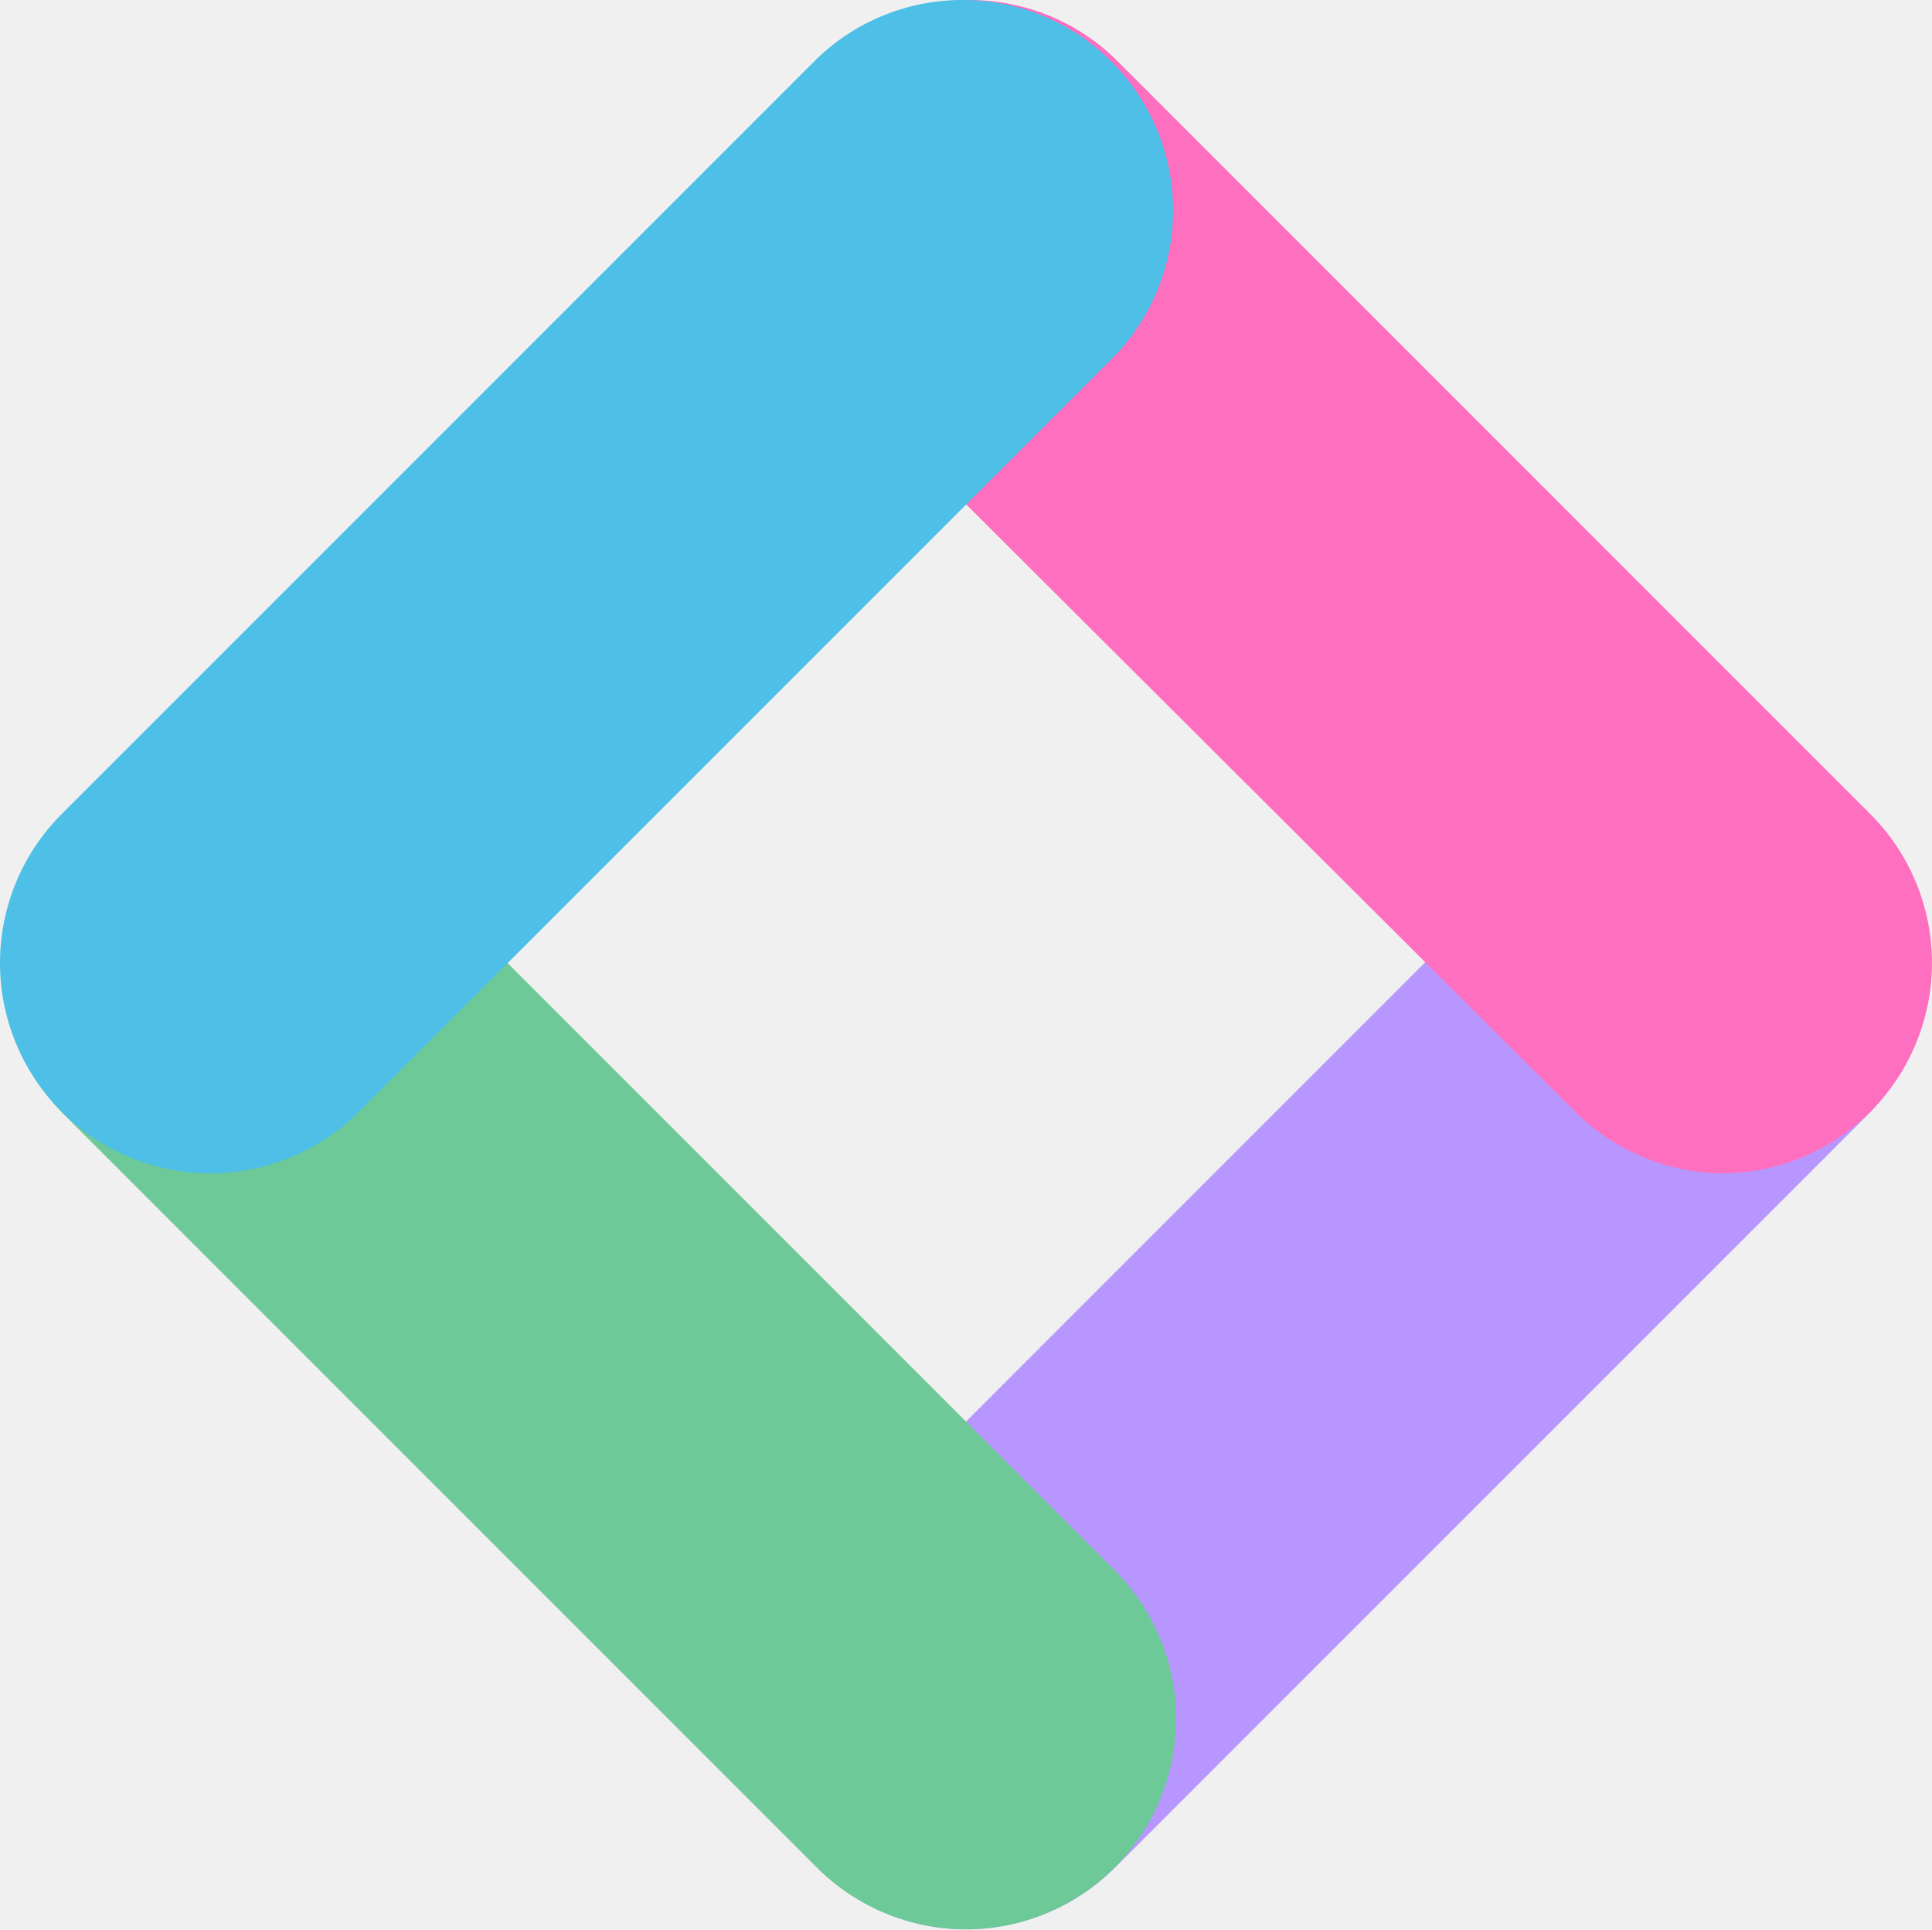
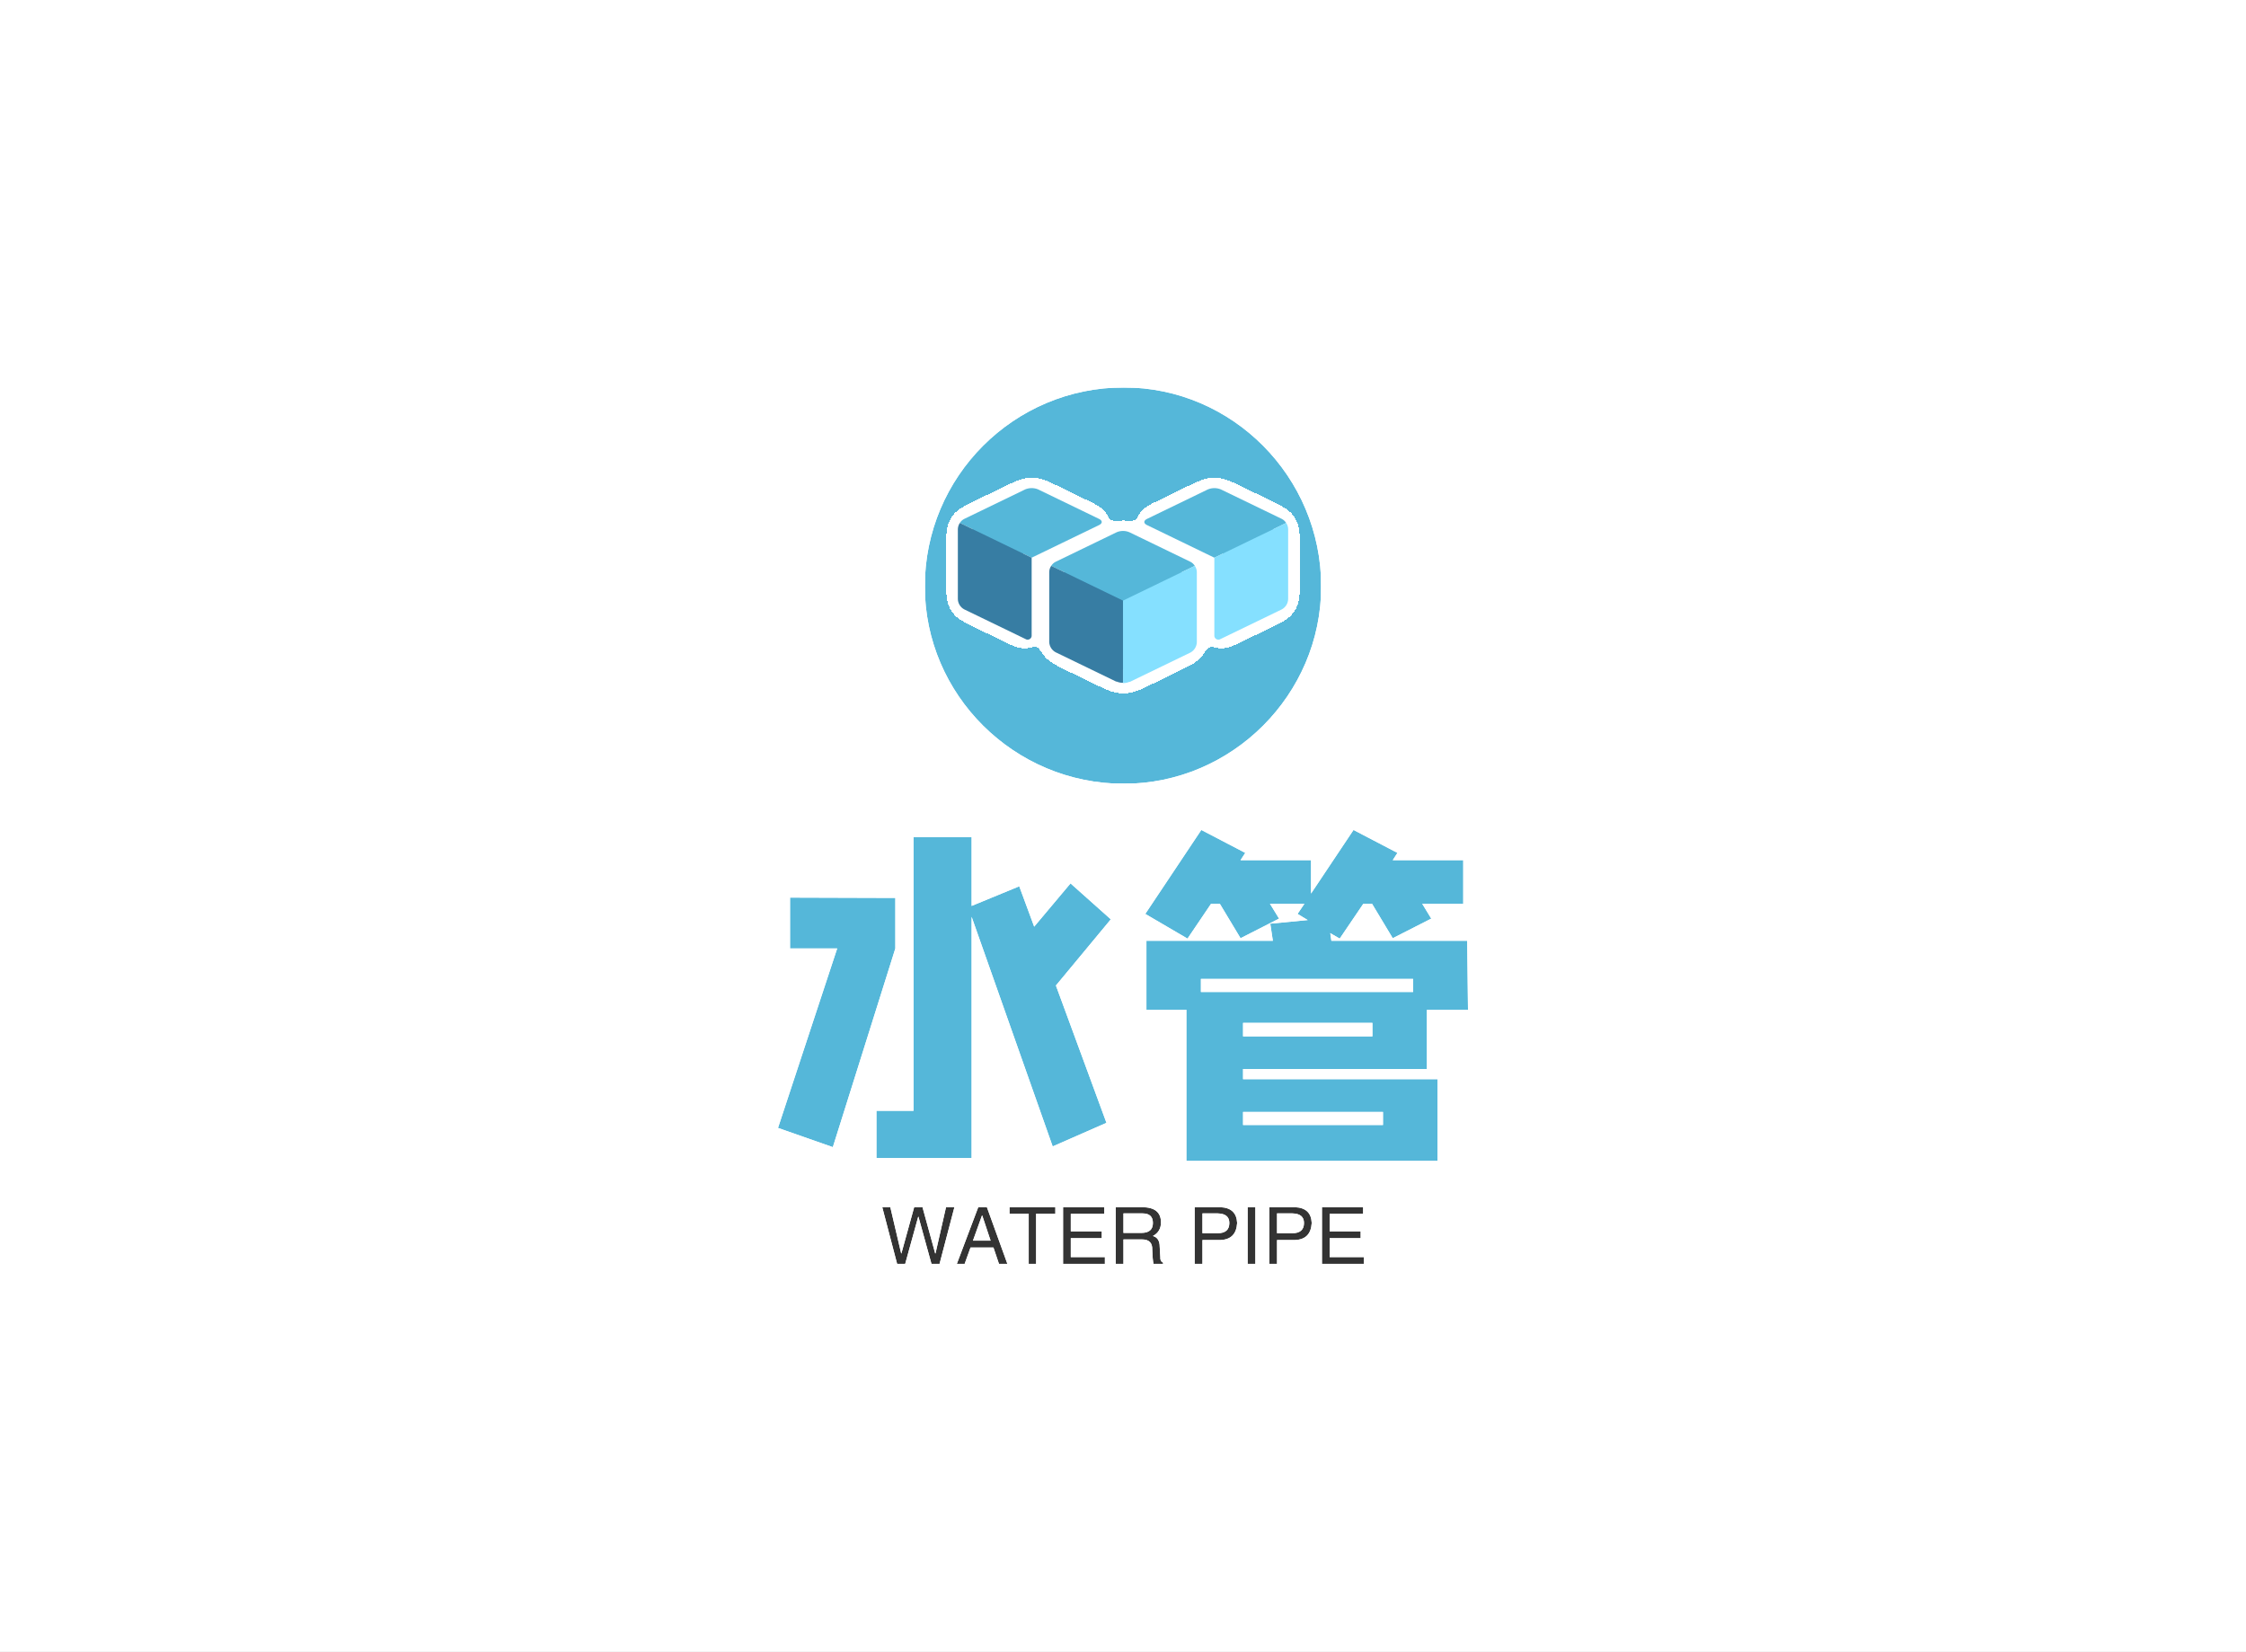
- <svg xmlns="http://www.w3.org/2000/svg" viewBox="0.002 0.07 43.707 43.64">
-   <g id="图层_2" data-name="图层 2">
-     <g id="Layer_1" data-name="Layer 1">
-       <path d="M21.85,43.71a4.76,4.76,0,0,1-3.36-8.12l17.1-17.1a4.76,4.76,0,0,1,6.73,6.73l-17.1,17.1A4.79,4.79,0,0,1,21.85,43.71Z" fill="#b896ff" />
-       <path d="M39,26.61a4.78,4.78,0,0,1-3.36-1.39L18.49,8.12a4.76,4.76,0,0,1,6.73-6.73l17.1,17.1A4.76,4.76,0,0,1,39,26.61Z" fill="#ff6fc0" />
-       <path d="M21.85,43.71a4.78,4.78,0,0,1-3.36-1.39L1.39,25.22a4.76,4.76,0,0,1,6.73-6.73l17.1,17.1a4.76,4.76,0,0,1-3.37,8.12Z" fill="#6dc998" />
-       <path d="M4.75,26.61a4.76,4.76,0,0,1-3.36-8.12l17.1-17.1a4.76,4.76,0,0,1,6.73,6.73L8.12,25.22A4.79,4.79,0,0,1,4.75,26.61Z" fill="#4ebfe6" />
+ <svg xmlns="http://www.w3.org/2000/svg" data-v-4213c516="" version="1.0" width="100%" height="100%" viewBox="0 0 340 250" preserveAspectRatio="xMidYMid meet" color-interpolation-filters="sRGB" class="el-tooltip" style="margin: auto;">
+   <rect data-v-4213c516="" x="0" y="0" width="100%" height="100%" fill="#fff" fill-opacity="1" />
+   <rect data-v-4213c516="" x="0" y="0" width="100%" height="100%" fill="url(#watermark)" fill-opacity="1" class="watermarklayer" />
+   <g data-v-4213c516="" fill="#55b7d9" class="icon-text-wrapper icon-svg-group iconsvg" transform="translate(117.775,58.65594)">
+     <g fill="#55b7d9" class="iconsvg-imagesvg" transform="translate(22.225,0)">
+       <rect fill="#55b7d9" fill-opacity="0" stroke-width="2" x="0" y="0" width="60" height="60" class="image-rect" />
+       <svg viewBox="0 0 60 60" x="0" y="0" width="60" height="60" hollow-target="iconBnOutline" class="image-svg-svg">
+         <g mask="url(#7058fc90-38e5-408d-842c-8282f32ae69d)">
+           <svg xml:space="preserve" version="1.1" style="shape-rendering:geometricPrecision;text-rendering:geometricPrecision;image-rendering:optimizeQuality;" viewBox="0 0 249 249" x="0" y="0" fill-rule="evenodd" clip-rule="evenodd" width="60" height="60" filtersec="colorsb1404798026">
+             <defs />
+             <g>
+               <path class="fil0" d="M125 0c68,0 124,56 124,125 0,68 -56,124 -124,124 -69,0 -125,-56 -125,-124 0,-69 56,-125 125,-125z" />
+             </g>
+           </svg>
+         </g>
+         <g>
+           <svg viewBox="0 0.003 58.45 34.508" width="50" height="50" x="5" y="5">
+             <g id="图层_2" data-name="图层 2">
+               <g id="Layer_1" data-name="Layer 1">
+                 <path d="M41.93,13.76a2,2,0,0,0-.76-.71L30.45,7.86l-.1-.05a2.9,2.9,0,0,0-2.24,0l-.1.05L17.29,13.05a1.93,1.93,0,0,0-.77.71l12.71,6.15Z" fill="#55b7d9" />
+                 <path d="M29.23,19.91v14.6a2.67,2.67,0,0,0,1.12-.22l.1,0,10.72-5.19a2.16,2.16,0,0,0,1.12-1.78V14.83a2,2,0,0,0-.36-1.07Z" fill="#85e0ff" />
+                 <path d="M16.52,13.76a2,2,0,0,0-.35,1.07V27.27a2.16,2.16,0,0,0,1.12,1.78L28,34.24l.1,0a2.63,2.63,0,0,0,1.12.22V19.91Z" fill="#377da3" />
+                 <path d="M57.34,5.46,46.62.27,46.51.22a3,3,0,0,0-2.23,0l-.11.05L33.46,5.46c-.62.3-.62.78,0,1.08l11.93,5.78L58.1,6.17A2,2,0,0,0,57.34,5.46Z" fill="#55b7d9" />
+                 <path d="M45.39,12.32V26a.72.72,0,0,0,1.12.7l.11-.05,10.72-5.19a2.15,2.15,0,0,0,1.11-1.78V7.24a2,2,0,0,0-.35-1.07Z" fill="#85e0ff" />
+                 <path d="M25,5.46,14.28.27l-.1-.05a3,3,0,0,0-2.24,0l-.1.05L1.12,5.46a1.93,1.93,0,0,0-.77.71l12.71,6.15L25,6.54C25.62,6.24,25.62,5.76,25,5.46Z" fill="#55b7d9" />
+                 <path d="M0,7.24V19.68a2.14,2.14,0,0,0,1.12,1.78l10.72,5.19.1.05a.72.72,0,0,0,1.12-.7V12.32L.35,6.17A2.09,2.09,0,0,0,0,7.24Z" fill="#377da3" />
+               </g>
+             </g>
+           </svg>
+         </g>
+         <mask id="7058fc90-38e5-408d-842c-8282f32ae69d">
+           <g fill="white">
+             <svg xml:space="preserve" version="1.1" style="shape-rendering:geometricPrecision;text-rendering:geometricPrecision;image-rendering:optimizeQuality;" viewBox="0 0 249 249" x="0" y="0" fill-rule="evenodd" clip-rule="evenodd" width="60" height="60" filtersec="colorsb1404798026">
+               <defs />
+               <g>
+                 <path d="M125 0c68,0 124,56 124,125 0,68 -56,124 -124,124 -69,0 -125,-56 -125,-124 0,-69 56,-125 125,-125z" />
+               </g>
+             </svg>
+           </g>
+           <g fill="black" filter="url(#519437c4-01bf-4383-9da2-6d4260e3ac18)">
+             <svg viewBox="0 0.003 58.45 34.508" width="50" height="50" x="5" y="5">
+               <g id="图层_2" data-name="图层 2">
+                 <g id="Layer_1" data-name="Layer 1">
+                   <path d="M41.93,13.76a2,2,0,0,0-.76-.71L30.45,7.86l-.1-.05a2.9,2.9,0,0,0-2.24,0l-.1.05L17.29,13.05a1.93,1.93,0,0,0-.77.71l12.71,6.15Z" />
+                   <path d="M29.23,19.91v14.6a2.67,2.67,0,0,0,1.12-.22l.1,0,10.72-5.19a2.16,2.16,0,0,0,1.12-1.78V14.83a2,2,0,0,0-.36-1.07Z" />
+                   <path d="M16.52,13.76a2,2,0,0,0-.35,1.07V27.27a2.16,2.16,0,0,0,1.12,1.78L28,34.24l.1,0a2.63,2.63,0,0,0,1.12.22V19.91Z" />
+                   <path d="M57.34,5.46,46.62.27,46.51.22a3,3,0,0,0-2.23,0l-.11.05L33.46,5.46c-.62.3-.62.78,0,1.08l11.93,5.78L58.1,6.17A2,2,0,0,0,57.34,5.46Z" />
+                   <path d="M45.39,12.32V26a.72.72,0,0,0,1.12.7l.11-.05,10.72-5.19a2.15,2.15,0,0,0,1.11-1.78V7.24a2,2,0,0,0-.35-1.07Z" />
+                   <path d="M25,5.46,14.28.27l-.1-.05a3,3,0,0,0-2.24,0l-.1.05L1.12,5.46a1.93,1.93,0,0,0-.77.71l12.71,6.15L25,6.54C25.62,6.24,25.62,5.76,25,5.46Z" />
+                   <path d="M0,7.24V19.68a2.14,2.14,0,0,0,1.12,1.78l10.72,5.19.1.05a.72.72,0,0,0,1.12-.7V12.32L.35,6.17A2.09,2.09,0,0,0,0,7.24Z" />
+                 </g>
+               </g>
+             </svg>
+           </g>
+           <defs>
+             <filter id="519437c4-01bf-4383-9da2-6d4260e3ac18">
+               <feGaussianBlur in="SourceGraphic" stdDeviation="1.26" />
+               <feComponentTransfer>
+                 <feFuncA type="discrete" tableValues="0 1 1 1 1 1 1 1 1 1 1 1 1 1 0" />
+               </feComponentTransfer>
+             </filter>
+           </defs>
+         </mask>
+       </svg>
+     </g>
+     <g transform="translate(0,67)" mask="url(#b1723543-ff61-43fd-96a8-d25f07895a50)">
+       <g fill-rule="" class="tp-name iconsvg-namesvg" transform="translate(0,0)">
+         <g>
+           <path d="M52.80-28.77L44.49-18.75L52.14 2.04L44 5.61L31.73-29.15L31.73 7.37L17.32 7.37L17.32 0.22L22.93 0.22L22.93-41.20L31.73-41.20L31.73-30.80L38.94-33.77L41.20-27.66L46.70-34.21L52.80-28.77ZM20.18-32.01L20.18-24.36L10.72 5.72L2.42 2.81L11.38-24.36L4.24-24.36L4.24-32.06L20.18-32.01ZM72.82-6.11L72.82-4.57L102.25-4.57L102.25 7.81L64.24 7.81L64.24-15.07L58.19-15.07L58.19-25.52L77.33-25.52L76.94-28.11L82.61-28.66L81.07-29.59L82.11-31.13L76.89-31.13L78.27-28.88L72.44-25.91L69.30-31.13L67.98-31.13L64.41-25.85L58.02-29.59L66.50-42.30L73.15-38.83L72.44-37.73L83.11-37.73L83.11-32.67L89.54-42.30L96.19-38.83L95.48-37.73L106.15-37.73L106.15-31.13L99.94-31.13L101.31-28.88L95.48-25.91L92.34-31.13L91.03-31.13L87.45-25.85L86.02-26.68L86.19-25.52L106.75-25.52L106.87-15.07L100.65-15.07L100.65-6.11L72.82-6.11ZM98.56-19.75L66.44-19.75L66.44-17.77L98.56-17.77L98.56-19.75ZM92.40-11.05L92.40-13.09L72.82-13.09L72.82-11.05L92.40-11.05ZM94.00 0.39L72.82 0.39L72.82 2.37L94.00 2.37L94.00 0.39Z" transform="translate(-2.42, 42.295)" />
+         </g>
+         <g fill="#55b7d9" transform="translate(107.45,0)" />
+       </g>
+       <g fill-rule="" hollow-target="t-name" class="tp-slogan iconsvg-slogansvg" fill="#333333" transform="translate(15.78,57.11)">
+         <g>
+           <path d="M5.67-7.13L5.63-7.13L3.66 0L2.44 0L0.19-8.58L1.41-8.58L3.05-1.59L3.09-1.59L5.02-8.58L6.28-8.58L8.20-1.59L8.25-1.59L9.84-8.58L11.11-8.58L8.86 0L7.64 0L5.67-7.13ZM17.86 0L17.02-2.48L13.55-2.48L12.66 0L11.48 0L14.72-8.58L16.03-8.58L19.13 0L17.86 0ZM15.28-7.31L13.92-3.52L16.59-3.52L15.33-7.31L15.28-7.31ZM22.36-7.59L19.45-7.59L19.45-8.58L26.39-8.58L26.39-7.59L23.48-7.59L23.48 0L22.36 0L22.36-7.59ZM28.73-1.03L33.89-1.03L33.89 0L27.56 0L27.56-8.58L33.80-8.58L33.80-7.59L28.73-7.59L28.73-4.92L33.42-4.92L33.42-3.89L28.73-3.89L28.73-1.03ZM39.52-3.70L36.70-3.70L36.70 0L35.53 0L35.53-8.58L39.52-8.58Q42.38-8.58 42.38-6.28L42.38-6.28Q42.38-4.88 41.16-4.22L41.16-4.22Q42.19-3.94 42.19-2.58L42.19-2.58L42.28-1.03Q42.23-0.38 42.70-0.19L42.70-0.19L42.70 0L41.25 0Q41.11-0.61 41.06-2.16L41.06-2.16Q41.11-3.70 39.52-3.70L39.52-3.70ZM39.61-7.64L36.70-7.64L36.70-4.69L39.42-4.69Q41.16-4.69 41.16-6.19L41.16-6.19Q41.16-7.64 39.61-7.64L39.61-7.64ZM51-7.64L48.66-7.64L48.66-4.64L50.95-4.64Q52.73-4.64 52.73-6.19L52.73-6.19Q52.73-7.59 51-7.64L51-7.64ZM51.38-3.61L48.66-3.61L48.66 0L47.48 0L47.48-8.58L51.38-8.58Q53.81-8.48 53.91-6.19L53.91-6.19Q53.77-3.70 51.38-3.61L51.38-3.61ZM55.50-8.58L56.67-8.58L56.67 0L55.50 0L55.50-8.58ZM62.30-7.64L59.95-7.64L59.95-4.64L62.25-4.64Q64.03-4.64 64.03-6.19L64.03-6.19Q64.03-7.59 62.30-7.64L62.30-7.64ZM62.67-3.61L59.95-3.61L59.95 0L58.78 0L58.78-8.58L62.67-8.58Q65.11-8.48 65.20-6.19L65.20-6.19Q65.06-3.70 62.67-3.61L62.67-3.61ZM67.92-1.03L73.08-1.03L73.08 0L66.75 0L66.75-8.58L72.98-8.58L72.98-7.59L67.92-7.59L67.92-4.92L72.61-4.92L72.61-3.89L67.92-3.89L67.92-1.03Z" transform="translate(-0.1875, 8.578125)" />
+         </g>
+       </g>
    </g>
  </g>
+   <mask id="b1723543-ff61-43fd-96a8-d25f07895a50">
+     <g fill-rule="" class="tp-name iconsvg-namesvg" transform="translate(0,0)" fill="white">
+       <g>
+         <path d="M52.80-28.77L44.49-18.75L52.14 2.04L44 5.61L31.73-29.15L31.73 7.37L17.32 7.37L17.32 0.22L22.93 0.22L22.93-41.20L31.73-41.20L31.73-30.80L38.94-33.77L41.20-27.66L46.70-34.21L52.80-28.77ZM20.18-32.01L20.18-24.36L10.72 5.72L2.42 2.81L11.38-24.36L4.24-24.36L4.24-32.06L20.18-32.01ZM72.82-6.11L72.82-4.57L102.25-4.57L102.25 7.81L64.24 7.81L64.24-15.07L58.19-15.07L58.19-25.52L77.33-25.52L76.94-28.11L82.61-28.66L81.07-29.59L82.11-31.13L76.89-31.13L78.27-28.88L72.44-25.91L69.30-31.13L67.98-31.13L64.41-25.85L58.02-29.59L66.50-42.30L73.15-38.83L72.44-37.73L83.11-37.73L83.11-32.67L89.54-42.30L96.19-38.83L95.48-37.73L106.15-37.73L106.15-31.13L99.94-31.13L101.31-28.88L95.48-25.91L92.34-31.13L91.03-31.13L87.45-25.85L86.02-26.68L86.19-25.52L106.75-25.52L106.87-15.07L100.65-15.07L100.65-6.11L72.82-6.11ZM98.56-19.75L66.44-19.75L66.44-17.77L98.56-17.77L98.56-19.75ZM92.40-11.05L92.40-13.09L72.82-13.09L72.82-11.05L92.40-11.05ZM94.00 0.39L72.82 0.39L72.82 2.37L94.00 2.37L94.00 0.39Z" transform="translate(-2.42, 42.295)" />
+       </g>
+       <g transform="translate(107.45,0)" />
+     </g>
+     <rect fill="#000" x="0" y="0" width="76.89" height="12.58" transform="translate(13.78, 55.11)" />
+     <g fill-rule="" hollow-target="t-name" class="tp-slogan iconsvg-slogansvg" transform="translate(15.78,57.11)" fill="#fff">
+       <g>
+         <path d="M5.67-7.13L5.63-7.13L3.66 0L2.44 0L0.19-8.58L1.41-8.58L3.05-1.59L3.09-1.59L5.02-8.58L6.28-8.58L8.20-1.59L8.25-1.59L9.84-8.58L11.11-8.58L8.86 0L7.64 0L5.67-7.13ZM17.86 0L17.02-2.48L13.55-2.48L12.66 0L11.48 0L14.72-8.58L16.03-8.58L19.13 0L17.86 0ZM15.28-7.31L13.92-3.52L16.59-3.52L15.33-7.31L15.28-7.31ZM22.36-7.59L19.45-7.59L19.45-8.58L26.39-8.58L26.39-7.59L23.48-7.59L23.48 0L22.36 0L22.36-7.59ZM28.73-1.03L33.89-1.03L33.89 0L27.56 0L27.56-8.58L33.80-8.58L33.80-7.59L28.73-7.59L28.73-4.92L33.42-4.92L33.42-3.89L28.73-3.89L28.73-1.03ZM39.52-3.70L36.70-3.70L36.70 0L35.53 0L35.53-8.58L39.52-8.58Q42.38-8.58 42.38-6.28L42.38-6.28Q42.38-4.88 41.16-4.22L41.16-4.22Q42.19-3.94 42.19-2.58L42.19-2.58L42.28-1.03Q42.23-0.38 42.70-0.19L42.70-0.19L42.70 0L41.25 0Q41.11-0.61 41.06-2.16L41.06-2.16Q41.11-3.70 39.52-3.70L39.52-3.70ZM39.61-7.64L36.70-7.64L36.70-4.69L39.42-4.69Q41.16-4.69 41.16-6.19L41.16-6.19Q41.16-7.64 39.61-7.64L39.61-7.64ZM51-7.64L48.66-7.64L48.66-4.64L50.95-4.64Q52.73-4.64 52.73-6.19L52.73-6.19Q52.73-7.59 51-7.64L51-7.64ZM51.38-3.61L48.66-3.61L48.66 0L47.48 0L47.48-8.58L51.38-8.58Q53.81-8.48 53.91-6.19L53.91-6.19Q53.77-3.70 51.38-3.61L51.38-3.61ZM55.50-8.58L56.67-8.58L56.67 0L55.50 0L55.50-8.58ZM62.30-7.64L59.95-7.64L59.95-4.64L62.25-4.64Q64.03-4.64 64.03-6.19L64.03-6.19Q64.03-7.59 62.30-7.64L62.30-7.64ZM62.67-3.61L59.95-3.61L59.95 0L58.78 0L58.78-8.58L62.67-8.58Q65.11-8.48 65.20-6.19L65.20-6.19Q65.06-3.70 62.67-3.61L62.67-3.61ZM67.92-1.03L73.08-1.03L73.08 0L66.75 0L66.75-8.58L72.98-8.58L72.98-7.59L67.92-7.59L67.92-4.92L72.61-4.92L72.61-3.89L67.92-3.89L67.92-1.03Z" transform="translate(-0.1875, 8.578125)" />
+       </g>
+     </g>
+   </mask>
</svg>
